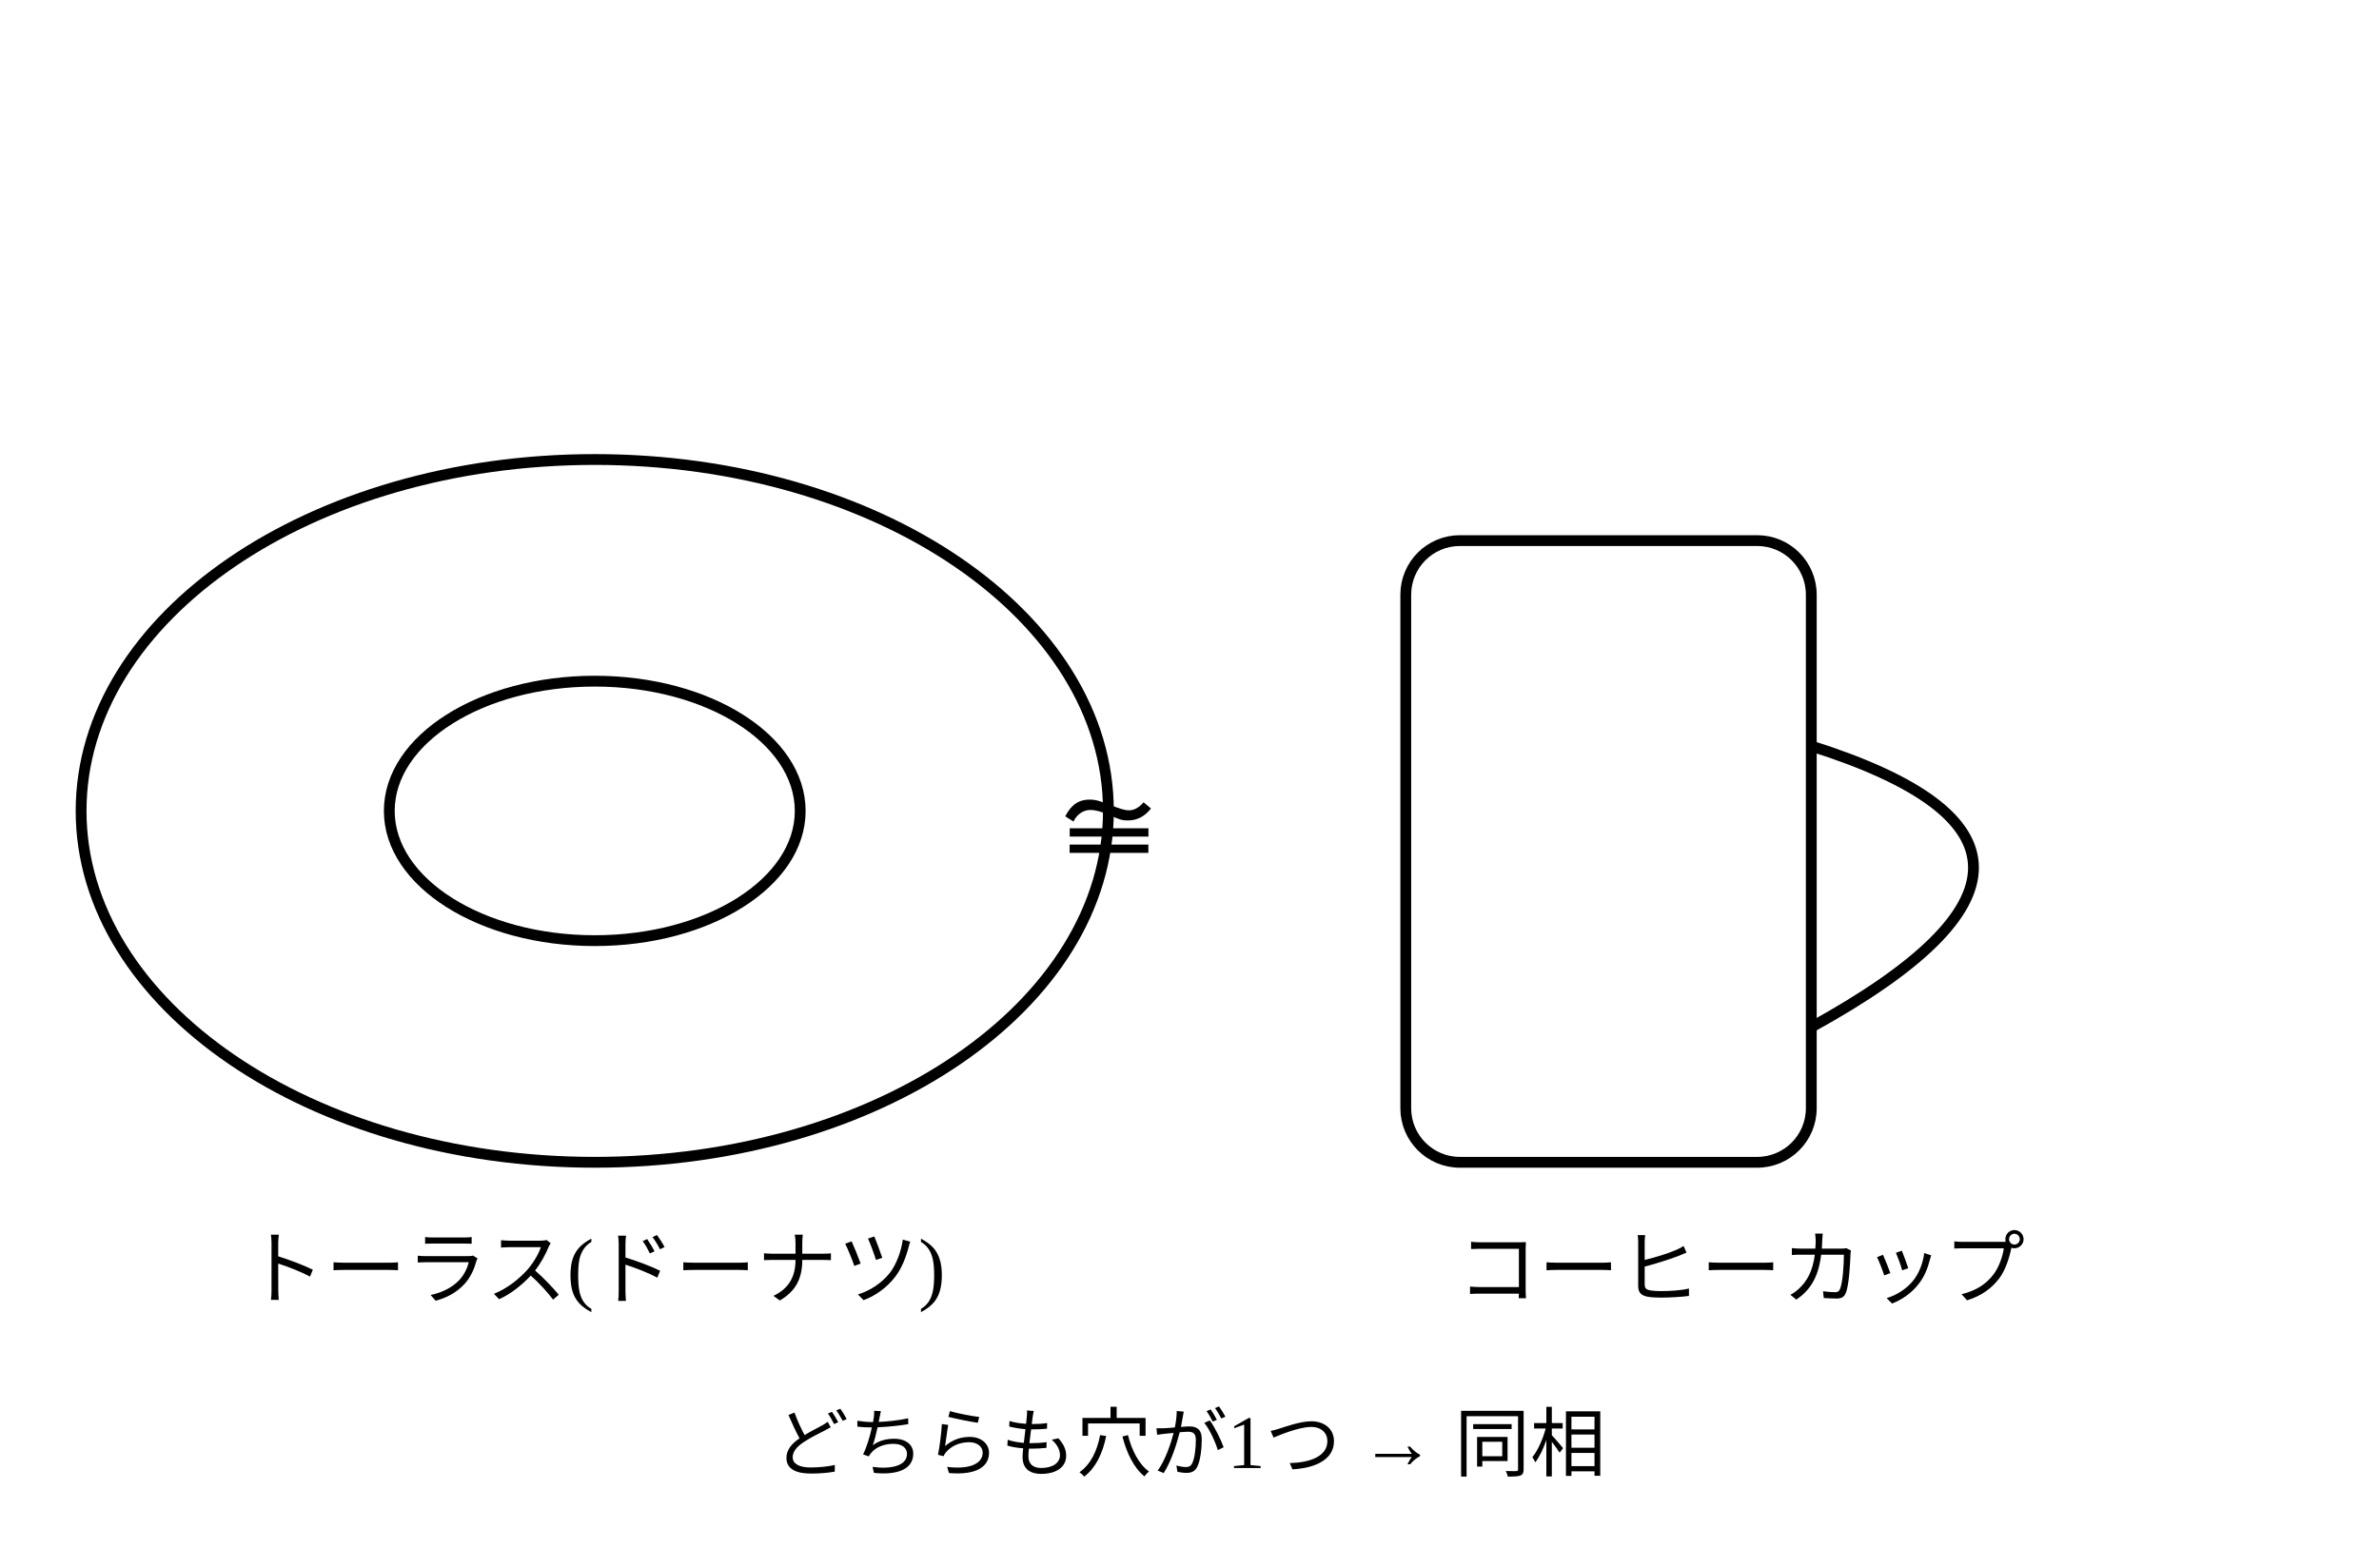
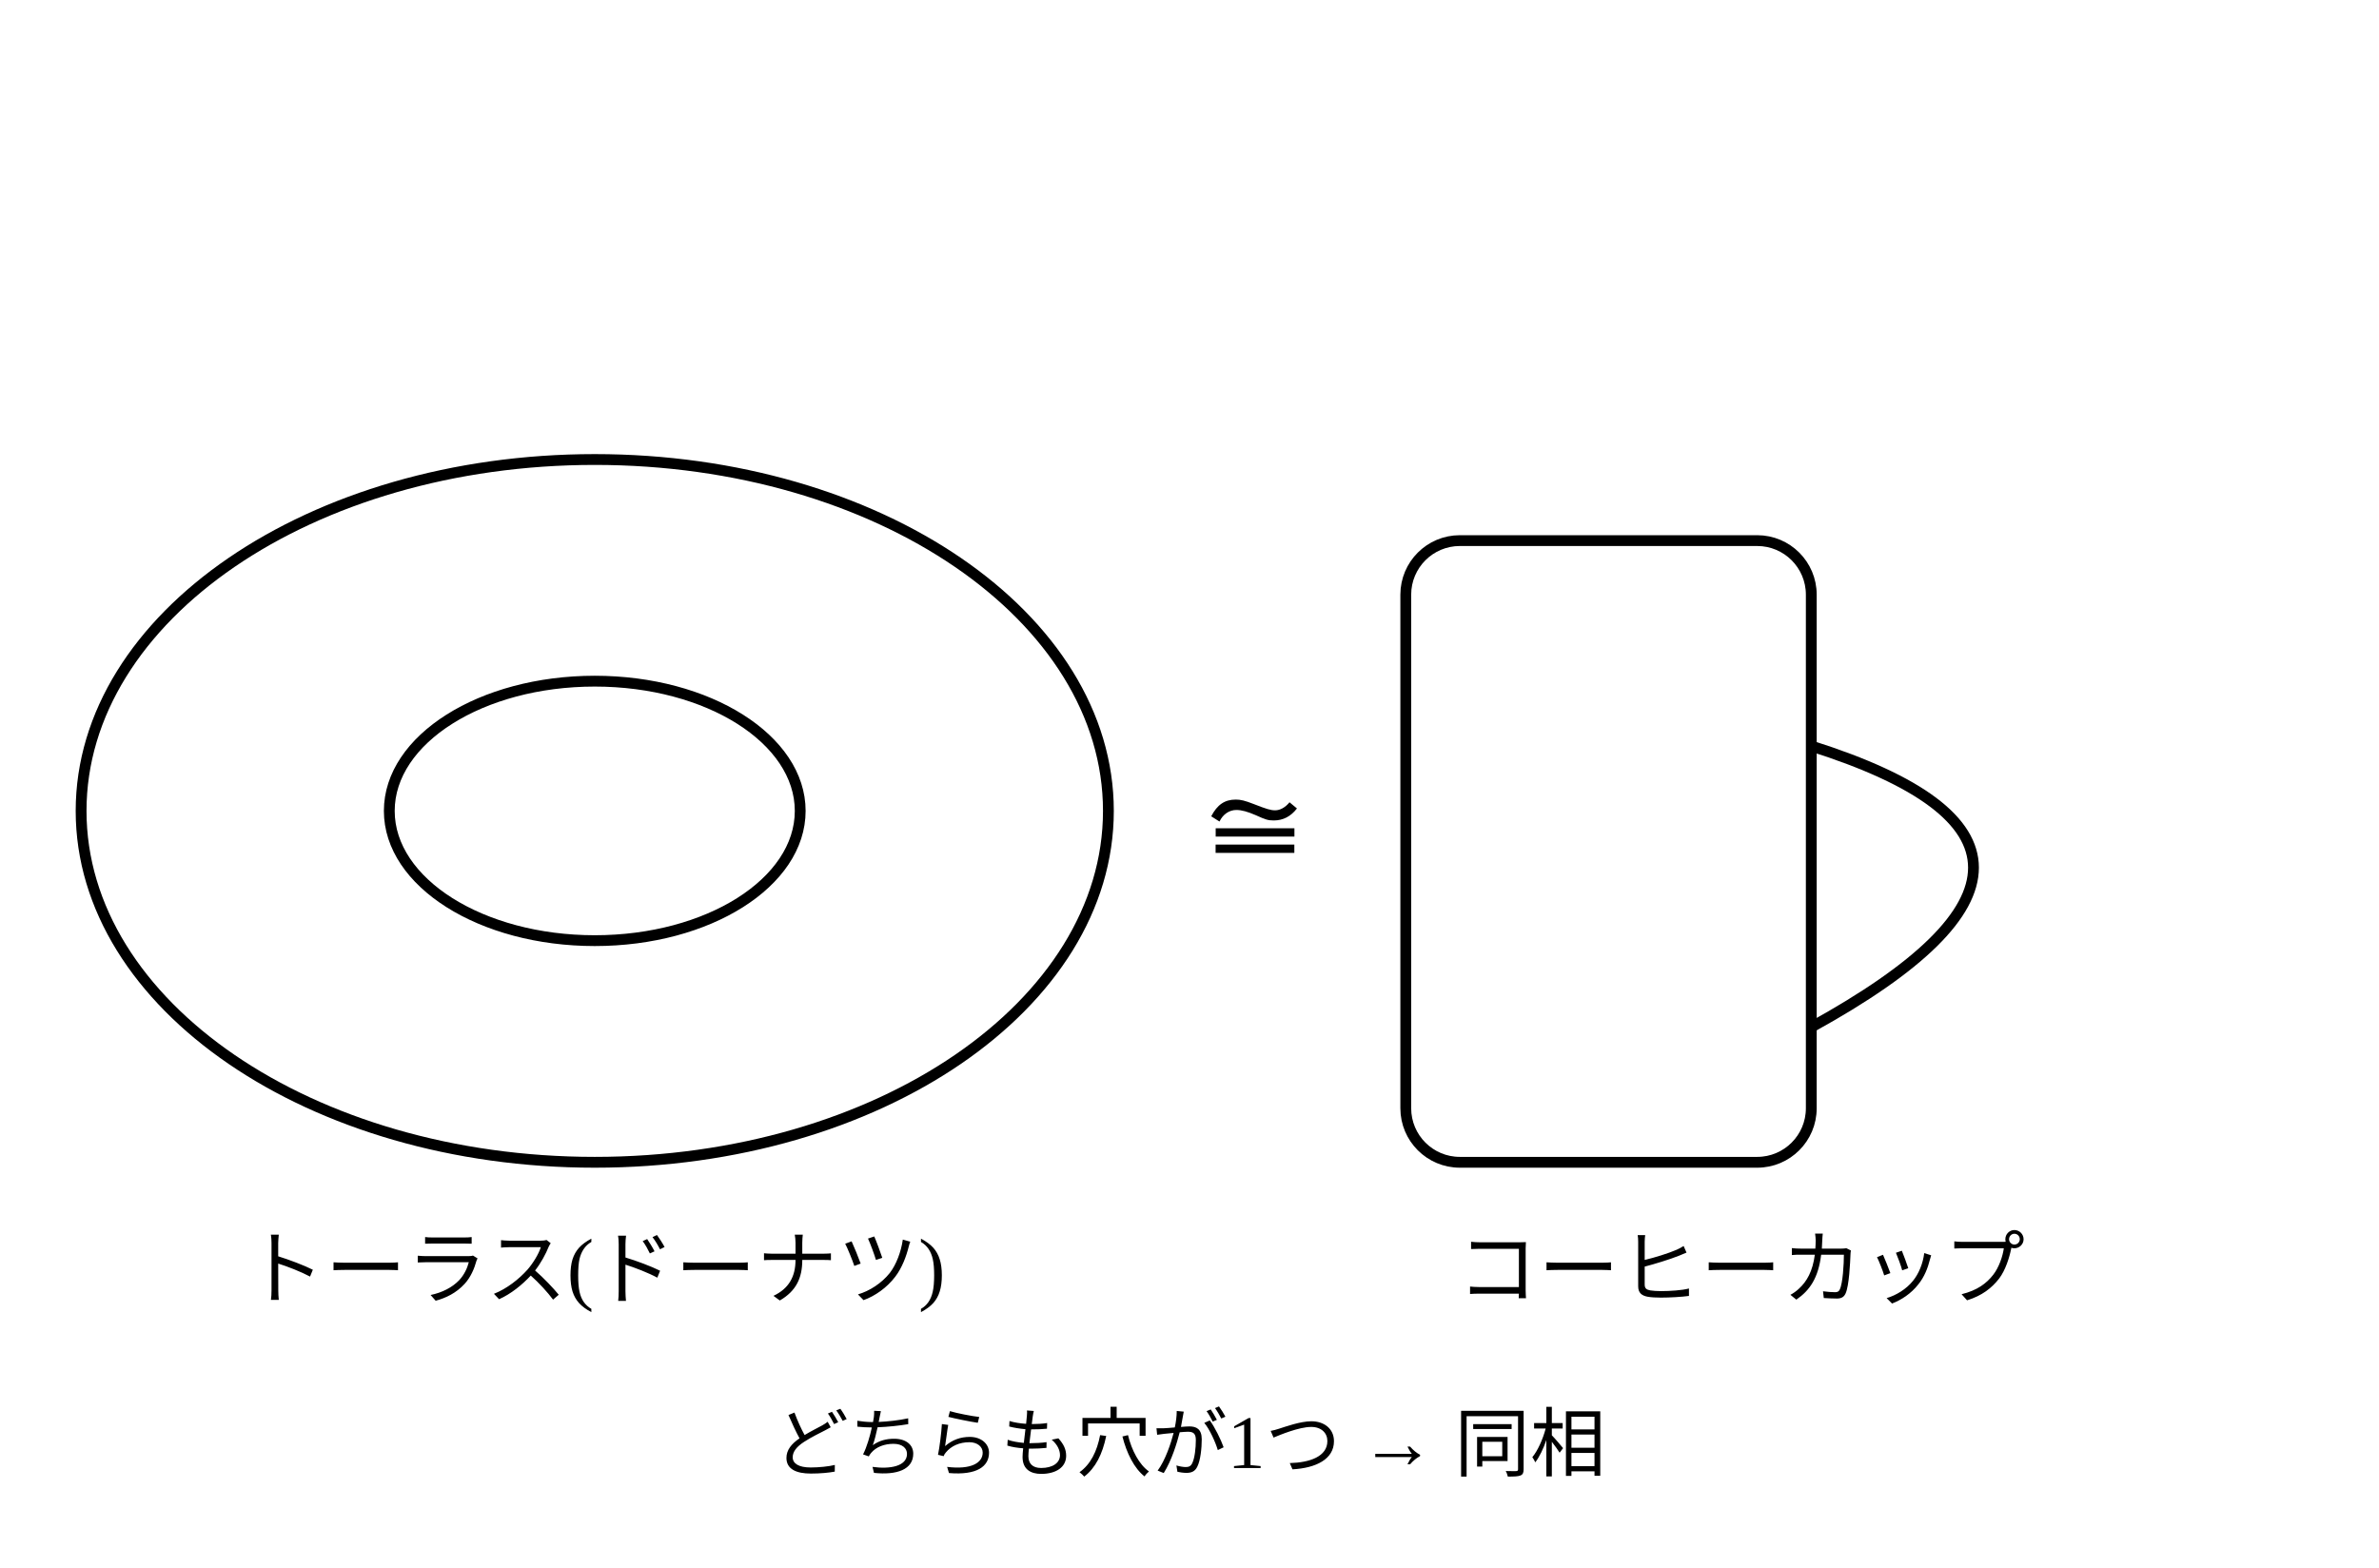
<svg xmlns="http://www.w3.org/2000/svg" viewBox="0 0 440 290" role="img" aria-label="穴が1つあるトーラス(ドーナツ)とコーヒーカップが同相であることを示す図">
  <ellipse cx="110" cy="150" rx="95" ry="65" fill="none" stroke="currentColor" stroke-width="2" />
  <ellipse cx="110" cy="150" rx="38" ry="24" fill="none" stroke="currentColor" stroke-width="2" />
  <text x="110" y="240" font-size="15" text-anchor="middle" fill="currentColor">トーラス(ドーナツ)</text>
-   <text x="205" y="160" font-size="26" text-anchor="middle" fill="currentColor">≅</text>
+   <text x="232" y="160" font-size="26" text-anchor="middle" fill="currentColor">≅</text>
  <rect x="260" y="100" width="75" height="115" rx="10" ry="10" fill="none" stroke="currentColor" stroke-width="2" />
  <path d="M335,138 Q395,157 335,190" fill="none" stroke="currentColor" stroke-width="2" />
  <text x="322" y="240" font-size="15" text-anchor="middle" fill="currentColor">コーヒーカップ</text>
  <text x="220" y="272" font-size="14" text-anchor="middle" fill="currentColor">どちらも穴が1つ → 同相</text>
</svg>
